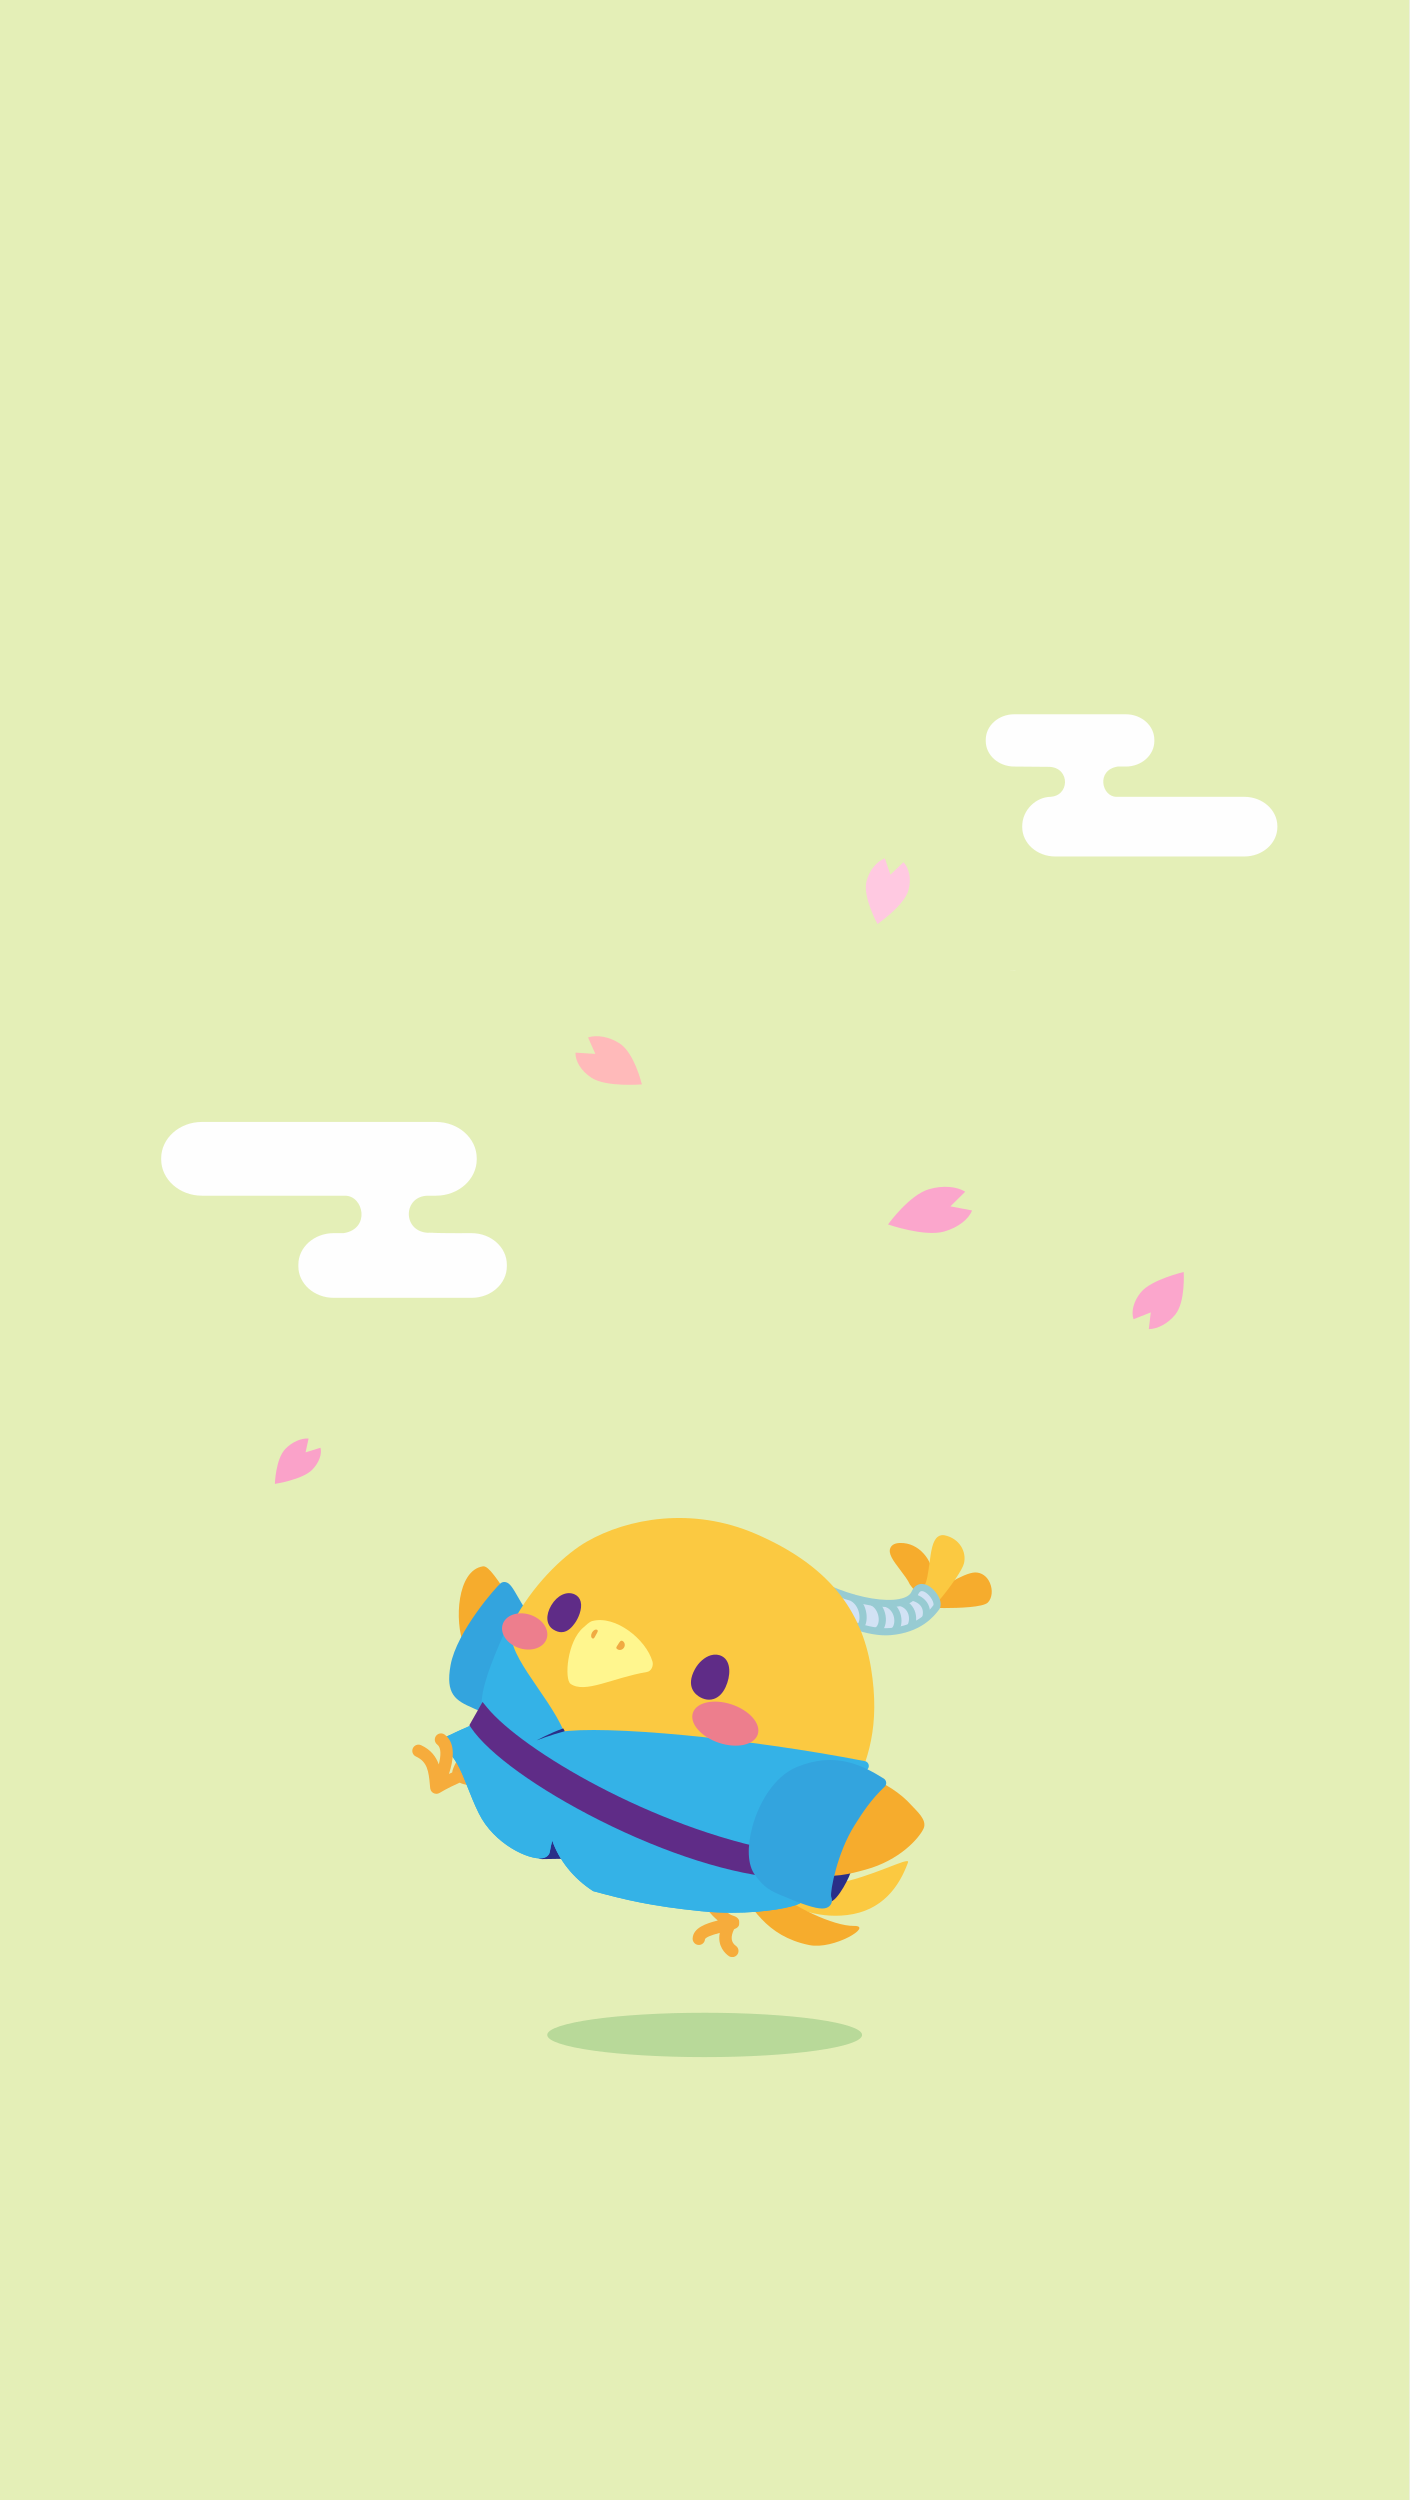
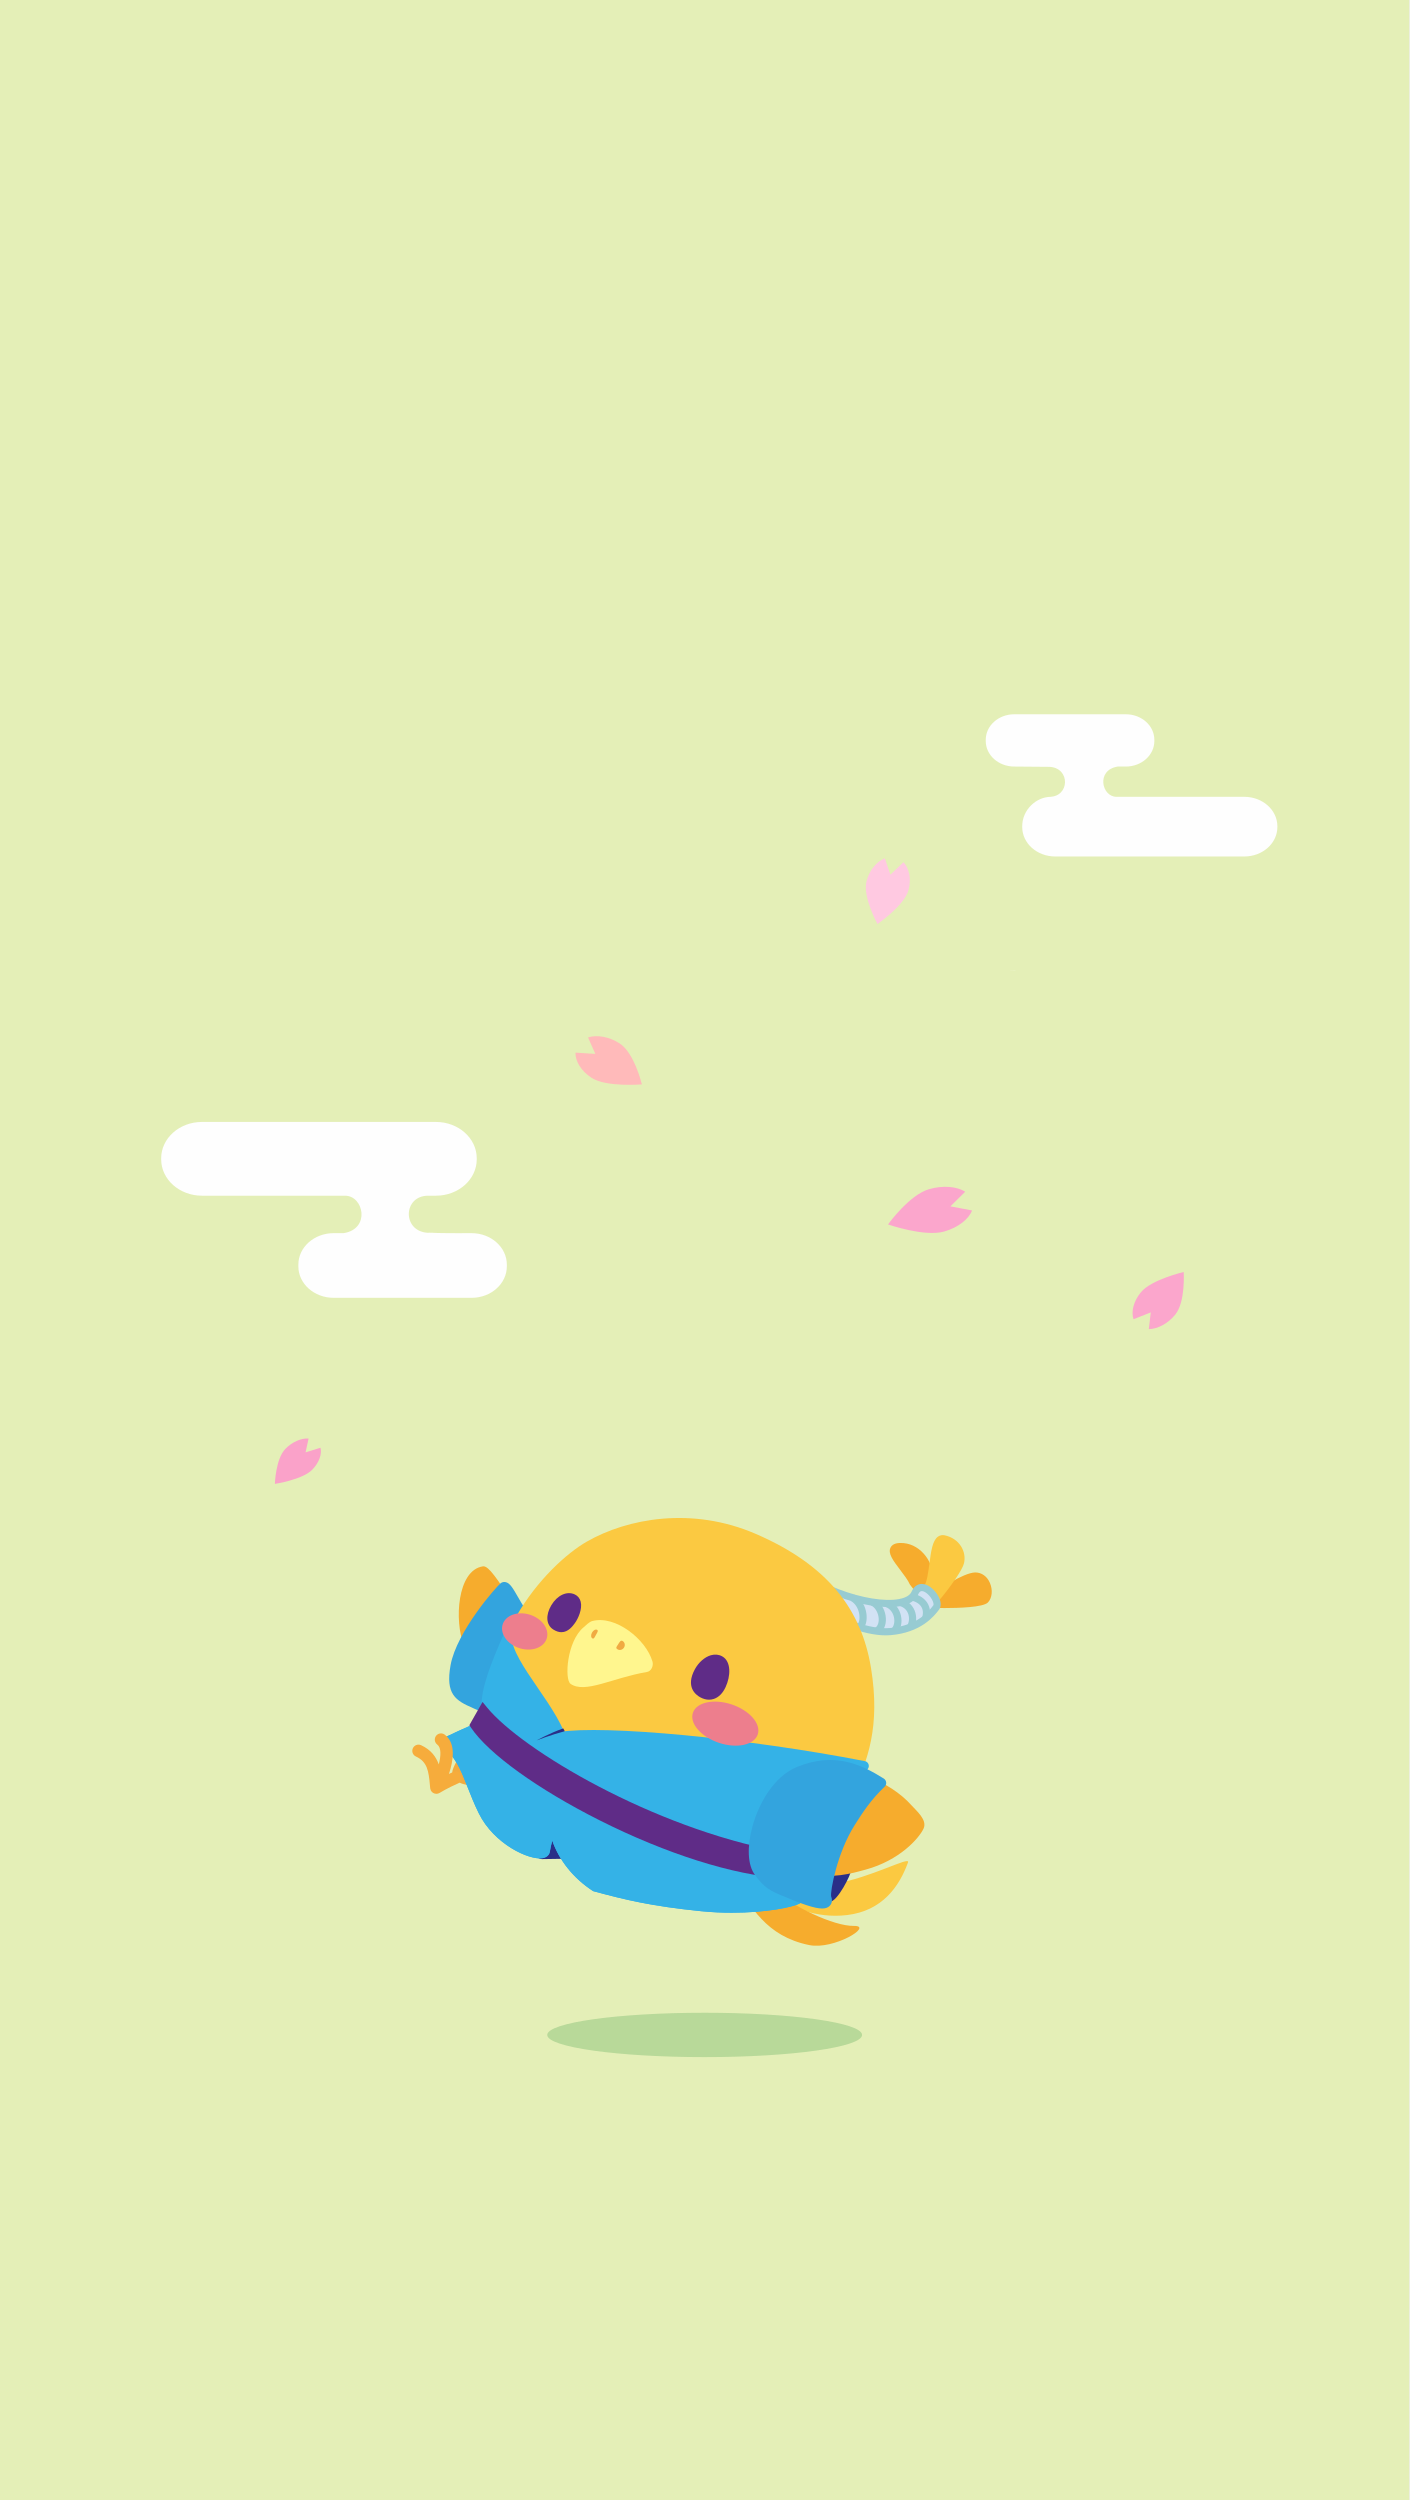
- <svg xmlns="http://www.w3.org/2000/svg" xmlns:xlink="http://www.w3.org/1999/xlink" width="376px" height="667px" viewBox="0 0 376 667" version="1.1">
+ <svg xmlns="http://www.w3.org/2000/svg" width="376px" height="667px" viewBox="0 0 376 667" version="1.1">
  <defs>
    <polygon id="path-1" points="14.285 26 0.071 26 0.071 0.892 14.285 0.892 14.285 26" />
  </defs>
  <polygon id="Fill-1" stroke="none" fill="#E4EFB7" fill-rule="evenodd" points="0 667 376 667 376 0 0 0" />
  <path d="M156.883,276.779 L158.836,281.182 L153.541,280.838 C153.46,283.106 155.022,285.725 157.813,287.553 C161.737,290.122 171.256,289.312 171.256,289.312 C171.256,289.312 169.271,280.972 165.346,278.403 C162.555,276.575 159.286,276.032 156.883,276.779" id="Fill-1" stroke="none" fill="#FFBABA" fill-rule="evenodd" />
  <path d="M302.431,351.972 L307.03,350.145 L306.504,354.611 C308.839,354.583 311.586,353.163 313.56,350.74 C316.334,347.335 315.809,339.371 315.809,339.371 C315.809,339.371 307.152,341.387 304.379,344.791 C302.404,347.213 301.739,349.984 302.431,351.972" id="Fill-3" stroke="none" fill="#FBA6CC" fill-rule="evenodd" />
  <path d="M259.342,322.95 L253.571,321.856 L257.52,317.946 C255.285,316.538 251.582,316.196 247.84,317.281 C242.579,318.805 236.924,326.68 236.924,326.68 C236.924,326.68 246.688,330.086 251.949,328.562 C255.692,327.477 258.462,325.26 259.342,322.95" id="Fill-5" stroke="none" fill="#FBA6CC" fill-rule="evenodd" />
  <path d="M125.797,329.002 C125.797,329.002 119.616,329.063 114.08,328.908 C107.229,328.451 107.537,319.014 114.227,319.014 L115.352,319.014 L116.302,319.014 C122.318,319.014 127.195,314.666 127.195,309.3 L127.195,309.048 C127.195,303.684 122.318,299.334 116.302,299.334 L53.894,299.334 C47.878,299.334 43,303.684 43,309.048 L43,309.3 C43,314.666 47.878,319.014 53.894,319.014 L90.498,319.014 L92.074,319.014 C97.021,319.014 98.897,327.875 91.685,329.002 L89.031,329.002 C83.823,329.002 79.6,332.768 79.6,337.413 L79.6,337.852 C79.6,342.496 83.823,346.262 89.031,346.262 L125.797,346.262 C131.005,346.262 135.228,342.496 135.228,337.852 L135.228,337.413 C135.228,332.768 131.005,329.002 125.797,329.002" id="Fill-7" stroke="none" fill="#FEFEFE" fill-rule="evenodd" />
  <path d="M114.08,328.908 C114.292,328.922 114.487,328.955 114.711,328.953 C117.103,328.915 116.407,328.903 114.08,328.908" id="Fill-9" stroke="none" fill="#FEFEFE" fill-rule="evenodd" />
  <path d="M331.994,212.594 L299.168,212.594 L297.894,212.594 C293.894,212.594 292.376,205.429 298.208,204.518 L300.353,204.518 C304.564,204.518 307.978,201.474 307.978,197.719 L307.978,197.364 C307.978,193.608 304.564,190.564 300.353,190.564 L270.626,190.564 C266.413,190.564 263,193.608 263,197.364 L263,197.719 C263,201.474 266.413,204.518 270.626,204.518 C270.626,204.518 274.438,204.542 280.098,204.596 C285.639,204.964 285.39,212.594 279.982,212.594 L280.386,212.594 C276.41,212.594 272.726,216.112 272.726,220.45 L272.726,220.652 C272.726,224.991 276.67,228.509 281.534,228.509 L331.994,228.509 C336.859,228.509 340.803,224.991 340.803,220.652 L340.803,220.45 C340.803,216.112 336.859,212.594 331.994,212.594" id="Fill-11" stroke="none" fill="#FEFEFE" fill-rule="evenodd" />
  <path d="M271.194,259.031 C271.023,259.019 270.865,258.993 270.684,258.996 C268.756,259.026 269.326,259.035 271.194,259.031" id="Fill-13" stroke="none" fill="#FEFEFE" fill-rule="evenodd" />
  <path d="M241.049,230.035 L237.556,233.359 L236.073,229 C233.902,229.845 231.96,232.141 231.188,235.1 C230.098,239.26 234.11,246.524 234.11,246.524 C234.11,246.524 241.314,241.594 242.403,237.434 C243.177,234.475 242.575,231.651 241.049,230.035" id="Fill-15" stroke="none" fill="#FFC9E1" fill-rule="evenodd" />
  <path d="M85.513,386.258 L81.529,387.483 L82.331,383.794 C80.382,383.666 77.976,384.673 76.133,386.567 C73.542,389.227 73.334,395.903 73.334,395.903 C73.334,395.903 80.717,394.781 83.306,392.12 C85.149,390.227 85.929,387.961 85.513,386.258" id="Fill-18" stroke="none" fill="#FAA2C9" fill-rule="evenodd" />
  <path d="M230,542.92 C230,546.189 211.196,548.84 188,548.84 C164.804,548.84 146,546.189 146,542.92 C146,539.651 164.804,537 188,537 C211.196,537 230,539.651 230,542.92" id="Fill-2" stroke="none" fill-opacity="0.36" fill="#6AB266" fill-rule="evenodd" />
  <g id="Riko1-1" stroke="none" stroke-width="1" fill="none" fill-rule="evenodd" transform="translate(110, 405)">
    <path d="M83.095,89.2 C92.821,95.575 102.806,99.133 112.507,97.604 C122.233,96.071 132.915,90.064 132.258,91.887 C129.941,98.313 125.405,104.821 115.977,105.942 C107.447,106.957 100.995,103.598 94.726,100.799 C88.458,97.999 83.095,89.2 83.095,89.2" id="Fill-1" fill="#FBC941" />
    <path d="M81.711,83.246 C83.528,85.934 90.076,93.592 95.705,98.63 C101.334,103.668 112.45,108.919 117.828,108.834 C123.205,108.75 112.465,115.283 105.916,113.949 C94.222,111.568 90.509,103.599 85.735,96.939 C80.961,90.281 80.405,84.713 80.496,83.77 C80.588,82.828 81.711,83.246 81.711,83.246" id="Fill-3" fill="#F6AC2D" />
    <path d="M27.477,70.081 C26.593,67.984 20.678,60.847 16.602,60.462 C15.389,60.346 14.407,60.812 13.746,61.804 C12.555,63.593 11.345,65.484 10.778,67.21 C10.57,67.841 10.668,68.547 11.053,69.197 C11.624,70.157 12.751,70.856 14.169,71.118 C19.067,72.02 22.099,72.314 24,72.314 C26.641,72.314 27.097,71.748 27.33,71.459 C27.508,71.237 27.764,70.763 27.477,70.081" id="Fill-5" fill="#F1AB3F" />
    <path d="M38.053,77.147 L36.601,80.228 C36.533,80.37 34.969,83.696 34.043,86.376 C32.504,89.052 33.013,89.913 33.206,90.239 C33.493,90.725 34.014,91.012 34.603,91.012 L34.631,91.012 L42.116,90.896 L38.053,77.147 Z" id="Fill-7" fill="#2A2F88" />
    <path d="M116.895,94.703 C116.208,96.891 112.17,104.294 110.699,101.917 C109.229,99.541 108.292,88.842 113.923,90.897 C119.555,92.953 116.895,94.703 116.895,94.703" id="Fill-9" fill="#2A2F88" />
    <path d="M37.511,29.402 C28.428,29.606 22.05,12.424 18.85,12.9 C11.897,13.933 11.24,27.631 13.716,33.767 C15.475,38.127 17.468,41.536 23.174,45.439 C28.881,49.342 37.511,29.402 37.511,29.402" id="Fill-11" fill="#F6AC2D" />
    <path d="M30.974,25.282 C30.163,24.525 29.159,22.763 28.27,21.21 C26.787,18.611 26.023,17.351 24.904,17.111 C24.439,17.01 23.982,17.109 23.602,17.385 C22.573,18.136 11.836,30.275 10.213,39.261 C8.803,47.067 11.56,48.696 16.177,50.708 C16.86,51.005 17.59,51.322 18.352,51.694 C21.837,53.391 23.378,54.061 24.428,54.061 C24.724,54.061 24.98,54.009 25.23,53.91 C26.064,53.583 26.355,52.833 26.463,52.551 C26.902,51.417 30.328,32.297 31.369,26.464 L31.494,25.765 L30.974,25.282 Z" id="Fill-13" fill="#33A4DE" />
    <path d="M136.446,9.517 C134.783,7.667 132.617,6.633 130.238,6.665 C128.886,6.672 127.997,7.089 127.593,7.905 C126.834,9.445 128.288,11.365 130.13,13.794 C131.171,15.168 132.248,16.589 132.771,17.77 L134.641,20.187 C135.251,20.955 135.836,21.175 136.304,21.175 C136.473,21.175 136.627,21.147 136.76,21.106 C138.188,20.665 138.344,18.527 138.526,16.049 C138.559,15.595 138.59,15.172 138.629,14.826 C138.799,13.291 137.922,11.158 136.446,9.517" id="Fill-15" fill="#F6AC2D" />
    <path d="M154.093,17.29 C153.329,15.533 151.866,14.527 150.201,14.527 C147.013,14.578 140.004,19.363 139.216,19.909 L138.754,20.228 L138.506,23.921 L139.667,23.999 C139.699,24.002 140.64,24.028 142.023,24.028 C145.652,24.028 152.322,23.843 153.578,22.539 C154.713,21.359 154.925,19.201 154.093,17.29" id="Fill-17" fill="#F6AC2D" />
    <path d="M146.414,7.567 C145.47,6.061 143.909,5.013 142.021,4.616 C141.389,4.486 140.775,4.607 140.254,4.975 C138.778,6.021 138.405,8.858 137.974,12.143 C137.738,13.937 137.248,17.668 136.53,18.009 L135.469,18.182 L135.564,19.259 C135.609,19.777 135.862,22.417 136.341,23.55 C136.546,24.035 137.004,24.335 137.525,24.335 C137.561,24.335 137.598,24.333 137.634,24.33 C138.076,24.296 138.996,24.223 142.926,19.031 C143.813,17.858 146.743,13.895 147.183,12.123 C147.559,10.605 147.278,8.945 146.414,7.567" id="Fill-19" fill="#FBC941" />
    <path d="M104.729,15.464 C115.397,22.573 131.751,25.367 134.075,20.053 C135.975,15.712 141.199,21.966 139.791,23.85 C138.525,25.543 135.249,29.672 127.485,30.314 C121.637,30.798 113.832,27.3 112.026,26.042 C110.22,24.784 104.729,15.464 104.729,15.464" id="Fill-21" fill="#D2E2F4" />
    <path d="M104.729,15.464 C115.397,22.573 131.751,25.367 134.075,20.053 C135.975,15.712 141.199,21.966 139.791,23.85 C138.525,25.543 135.249,29.672 127.485,30.314 C121.637,30.798 113.832,27.3 112.026,26.042 C110.22,24.784 104.729,15.464 104.729,15.464 Z" id="Stroke-23" stroke="#97CBD2" stroke-width="1.914" />
-     <g id="Group-27" transform="translate(73, 91.163)">
-       <mask id="mask-2" fill="white">
-         <use xlink:href="#path-1" />
-       </mask>
-       <g id="Clip-26" />
-       <path d="M13.331,22.987 C12.016,22.06 11.865,20.569 12.849,18.558 C13.761,18.221 14.276,17.753 14.285,16.8 C14.29,16.287 14.071,15.396 12.693,14.977 C12.678,14.971 12.662,14.967 12.645,14.962 C12.59,14.945 12.546,14.925 12.487,14.911 C10.185,14.345 3.938,6.696 3.373,2.337 C3.255,1.429 2.425,0.786 1.516,0.906 C0.608,1.025 -0.033,1.856 0.085,2.764 C0.601,6.735 4.779,13.041 8.503,16.23 C5.375,16.997 1.956,18.182 1.795,20.978 C1.742,21.892 2.435,22.698 3.35,22.751 C3.383,22.753 3.416,22.754 3.45,22.754 C4.32,22.754 5.044,22.094 5.095,21.214 C5.314,20.719 6.649,20.154 9.032,19.531 C8.337,23.115 10.542,25.077 11.421,25.697 C11.711,25.902 12.044,26 12.374,26 C12.895,26 13.408,25.755 13.731,25.297 C14.258,24.549 14.08,23.515 13.331,22.987" id="Fill-25" fill="#F6AC3C" mask="url(#mask-2)" />
-     </g>
    <path d="M91.627,4.237 C110.92,12.577 119.859,24.468 122.39,40.047 C124.921,55.626 121.524,64.735 117.377,73.587 C112.669,83.637 99.016,98.852 70.013,96.112 C53.559,94.557 28.672,78.722 23.116,60.776 C15.084,34.837 35.86,12.432 46.573,6.298 C57.443,0.074 74.659,-3.097 91.627,4.237" id="Fill-28" fill="#FBC941" />
    <path d="M82.71,36.929 C81.804,36.415 80.75,36.308 79.661,36.618 C78.02,37.089 76.384,38.521 75.391,40.356 C72.867,45.02 75.552,47.142 76.823,47.837 C77.603,48.264 78.396,48.479 79.167,48.479 C79.595,48.479 80.017,48.412 80.426,48.28 C81.728,47.854 82.814,46.779 83.567,45.17 C84.959,42.2 85.131,38.303 82.71,36.929" id="Fill-30" fill="#5F2C87" />
    <path d="M44.931,22.342 C44.709,21.457 44.175,20.788 43.383,20.408 C41.276,19.398 38.681,20.588 37.077,23.308 C35.514,25.952 35.718,28.534 37.584,29.734 C38.403,30.26 39.136,30.468 39.786,30.468 C41.605,30.468 42.788,28.853 43.382,28.041 C44.24,26.87 45.419,24.288 44.931,22.342" id="Fill-32" fill="#5F2C87" />
    <path d="M48.004,27.498 C54.224,25.834 62.394,32.429 64.081,38.303 C64.407,39.438 63.776,40.886 62.596,41.085 C53.39,42.644 46.081,46.954 42.219,44.246 C40.569,43.088 41.222,32.895 45.71,29.157 C46.353,28.622 47.223,27.706 48.004,27.498" id="Fill-34" fill="#FFF68E" />
    <path d="M48.986,31.211 C48.638,31.842 48.452,32.346 48.049,32.124 C47.645,31.901 47.599,31.209 47.947,30.578 C48.295,29.947 48.904,29.616 49.308,29.839 C49.712,30.062 49.334,30.58 48.986,31.211" id="Fill-36" fill="#F0AA42" />
    <path d="M56.469,34.598 C56.077,35.202 55.301,35.395 54.735,35.029 C54.169,34.662 54.499,34.354 54.891,33.749 C55.282,33.145 55.588,32.473 56.154,32.84 C56.719,33.206 56.861,33.994 56.469,34.598" id="Fill-38" fill="#F0AA42" />
    <path d="M117.46,21.278 C120.821,23.251 120.806,28.212 119.313,29.089" id="Stroke-40" stroke="#97CBD2" stroke-width="1.914" />
    <path d="M122.757,22.453 C125.538,23.691 126.428,28.59 123.971,30.134" id="Stroke-42" stroke="#97CBD2" stroke-width="1.914" />
    <path d="M126.549,22.831 C129.785,23.956 130.329,28.398 128.605,30.095" id="Stroke-44" stroke="#97CBD2" stroke-width="1.914" />
    <path d="M130.09,22.496 C133.766,23.416 134.091,27.456 132.766,29.293" id="Stroke-46" stroke="#97CBD2" stroke-width="1.914" />
    <path d="M133.363,21.101 C136.344,21.771 137.827,24.006 136.924,26.852" id="Stroke-48" stroke="#97CBD2" stroke-width="1.914" />
    <path d="M43.875,68.714 C43.857,68.641 43.833,68.57 43.8,68.503 C43.641,67.913 43.169,66.111 41.797,60.716 C40.48,55.538 36.907,50.326 33.451,45.286 C29.876,40.071 26.498,35.146 26.38,31.24 C26.365,30.775 26.032,30.381 25.575,30.29 C25.115,30.193 24.66,30.436 24.469,30.86 C16.482,48.561 18.474,51.195 19.544,52.611 C19.597,52.682 19.647,52.74 19.663,52.753 C19.776,53.18 20.077,54.309 42.098,69.6 C42.271,69.952 42.479,70.114 42.809,70.114 C42.914,70.114 43.033,70.098 43.167,70.066 C43.266,70.041 44.126,69.8 43.875,68.714" id="Fill-50" fill="#34B2E7" />
    <path d="M121.711,65.677 C121.548,65.261 121.185,64.957 120.746,64.872 C89.383,58.768 51.22,55.14 39.082,57.101 C28.487,58.817 22.566,65.226 22.319,65.498 C22.027,65.82 21.915,66.264 22.019,66.686 C22.122,67.107 22.428,67.448 22.835,67.598 L99.312,95.669 C99.459,95.723 99.61,95.749 99.761,95.749 C100.167,95.749 100.562,95.558 100.813,95.216 L121.549,66.922 C121.813,66.562 121.873,66.092 121.711,65.677" id="Fill-52" fill="#34B2E7" />
    <path d="M105.813,68.559 C115.734,64.894 127.61,70.392 133.152,76.621 C134.477,78.109 137.49,80.558 136.398,82.885 C135.173,85.496 129.988,91.338 121.021,93.793 C117.336,94.802 112.021,96.386 105.097,94.928 C101.518,94.174 97.577,93.344 95.445,90.665 C90.975,85.049 95.344,72.427 105.813,68.559" id="Fill-54" fill="#F6AC2D" />
    <path d="M103.034,98.3 C101.499,96.546 100.569,95.264 101.593,93.511 L102.547,91.879 L100.662,91.602 C83.993,89.155 68.078,84.077 52.005,76.076 C44.998,72.588 31.582,63.775 28.287,61.263 C27.576,60.72 26.733,59.937 25.838,59.107 C23.044,56.51 20.154,53.822 17.537,54.601 C16.72,54.844 13.759,56.163 12.309,56.827 C7.444,59.053 7.423,59.215 7.327,59.988 L7.232,60.835 L7.958,61.263 C11.395,63.287 12.889,67.08 14.78,71.881 C15.607,73.984 16.547,76.365 17.747,78.797 C21.84,87.087 31.201,91.321 34.697,90.769 C35.819,90.593 36.572,89.92 36.708,88.969 C36.815,88.217 37.059,87.147 37.337,86.078 C39.212,91.374 42.981,96.103 48.099,99.447 L48.272,99.559 L48.471,99.614 C56.837,101.872 63.786,103.573 77.097,104.912 C79.901,105.194 82.648,105.314 85.251,105.314 C94.297,105.314 101.594,103.871 103.421,102.801 C104.201,102.344 104.448,101.744 104.519,101.321 C104.701,100.205 103.891,99.28 103.034,98.3" id="Fill-56" fill="#34B2E7" />
    <path d="M103.034,98.3 C101.499,96.546 100.569,95.264 101.593,93.511 L102.547,91.879 L100.662,91.602 C83.993,89.155 68.078,84.077 52.005,76.076 C44.998,72.588 31.582,63.775 28.287,61.263 C27.576,60.72 26.733,59.937 25.838,59.107 C23.044,56.51 20.154,53.822 17.537,54.601 C16.72,54.844 13.759,56.163 12.309,56.827 C7.444,59.053 7.423,59.215 7.327,59.988 L7.232,60.835 L7.958,61.263 C11.395,63.287 12.889,67.08 14.78,71.881 C15.607,73.984 16.547,76.365 17.747,78.797 C21.84,87.087 31.201,91.321 34.697,90.769 C35.819,90.593 36.572,89.92 36.708,88.969 C36.815,88.217 37.059,87.147 37.337,86.078 C39.212,91.374 42.981,96.103 48.099,99.447 L48.272,99.559 L48.471,99.614 C56.837,101.872 63.786,103.573 77.097,104.912 C79.901,105.194 82.648,105.314 85.251,105.314 C94.297,105.314 101.594,103.871 103.421,102.801 C104.201,102.344 104.448,101.744 104.519,101.321 C104.701,100.205 103.891,99.28 103.034,98.3" id="Fill-58" fill="#34B2E7" />
    <path d="M98.401,89.036 L97.665,88.897 C64.24,82.612 29.309,61.99 19.946,50.555 L18.742,49.085 L15.224,55.281 L15.673,55.951 C20.334,62.883 33.453,72.339 49.912,80.628 C67.794,89.634 85.682,95.285 98.993,96.134 L100.965,96.26 L98.401,89.036 Z" id="Fill-60" fill="#5F2C87" />
    <path d="M125.778,69.509 C119.892,65.848 112.766,62.289 102.644,66.414 C96.41,68.956 92.424,76.248 90.774,82.225 C89.236,87.789 89.475,92.647 91.412,95.219 C93.351,97.796 94.472,98.987 97.823,100.417 C103.953,103.036 107.353,104.192 109.355,104.192 C110.25,104.192 110.865,103.961 111.32,103.526 C111.705,103.159 112.268,102.331 111.75,100.967 C111.463,99.652 113.353,89.302 118,81.981 L118.161,81.727 C120,78.828 122.289,75.221 126,71.712 C126.315,71.414 126.474,70.988 126.431,70.556 C126.386,70.125 126.146,69.738 125.778,69.509" id="Fill-62" fill="#33A4DE" />
    <path d="M92.167,57.754 C91.223,60.581 86.584,61.58 81.806,59.984 C77.027,58.389 73.919,54.803 74.863,51.977 C75.807,49.15 80.446,48.151 85.224,49.747 C90.002,51.342 93.111,54.927 92.167,57.754" id="Fill-64" fill="#ED7E8D" />
    <path d="M35.301,33.241 C33.704,35.35 30.032,35.729 27.099,34.088 C24.166,32.447 23.082,29.408 24.678,27.299 C26.275,25.189 29.947,24.81 32.88,26.451 C35.813,28.092 36.897,31.132 35.301,33.241" id="Fill-66" fill="#ED7E8D" />
    <path d="M40.685,56.884 C36.912,57.879 33.154,59.346 33.154,59.346 C33.154,59.346 36.788,57.346 40.272,56.14 L40.685,56.884 Z" id="Fill-68" fill="#2A2F88" />
    <path d="M13.109,68.619 C12.744,67.779 11.768,67.395 10.928,67.76 C10.531,67.932 10.148,68.106 9.781,68.278 C10.961,64.755 11.713,60.097 8.653,57.801 C7.919,57.252 6.881,57.401 6.332,58.133 C5.783,58.865 5.931,59.904 6.664,60.453 C7.745,61.264 7.665,63.41 7.067,65.748 C6.344,63.718 5.009,61.846 2.352,60.622 C1.521,60.238 0.535,60.602 0.153,61.433 C-0.23,62.265 0.133,63.249 0.964,63.633 C3.997,65.03 4.36,67.456 4.702,71.298 L4.774,72.087 C4.776,72.115 4.785,72.14 4.79,72.167 C4.793,72.194 4.799,72.218 4.804,72.244 C4.836,72.406 4.884,72.56 4.958,72.701 C4.961,72.706 4.964,72.71 4.967,72.716 C5.05,72.869 5.155,73.005 5.279,73.124 C5.284,73.128 5.286,73.135 5.291,73.139 C5.293,73.141 5.297,73.143 5.299,73.145 C5.374,73.215 5.454,73.277 5.54,73.331 C5.542,73.332 5.543,73.333 5.544,73.334 C5.8,73.495 6.102,73.588 6.422,73.588 C6.475,73.588 6.527,73.586 6.581,73.581 C6.663,73.573 6.741,73.553 6.82,73.534 C6.842,73.528 6.864,73.527 6.885,73.521 C7.021,73.482 7.147,73.424 7.264,73.354 C7.274,73.348 7.286,73.347 7.296,73.341 C7.317,73.327 9.443,72.021 12.25,70.8 C13.089,70.435 13.474,69.458 13.109,68.619" id="Fill-70" fill="#F6AC3C" />
  </g>
</svg>
